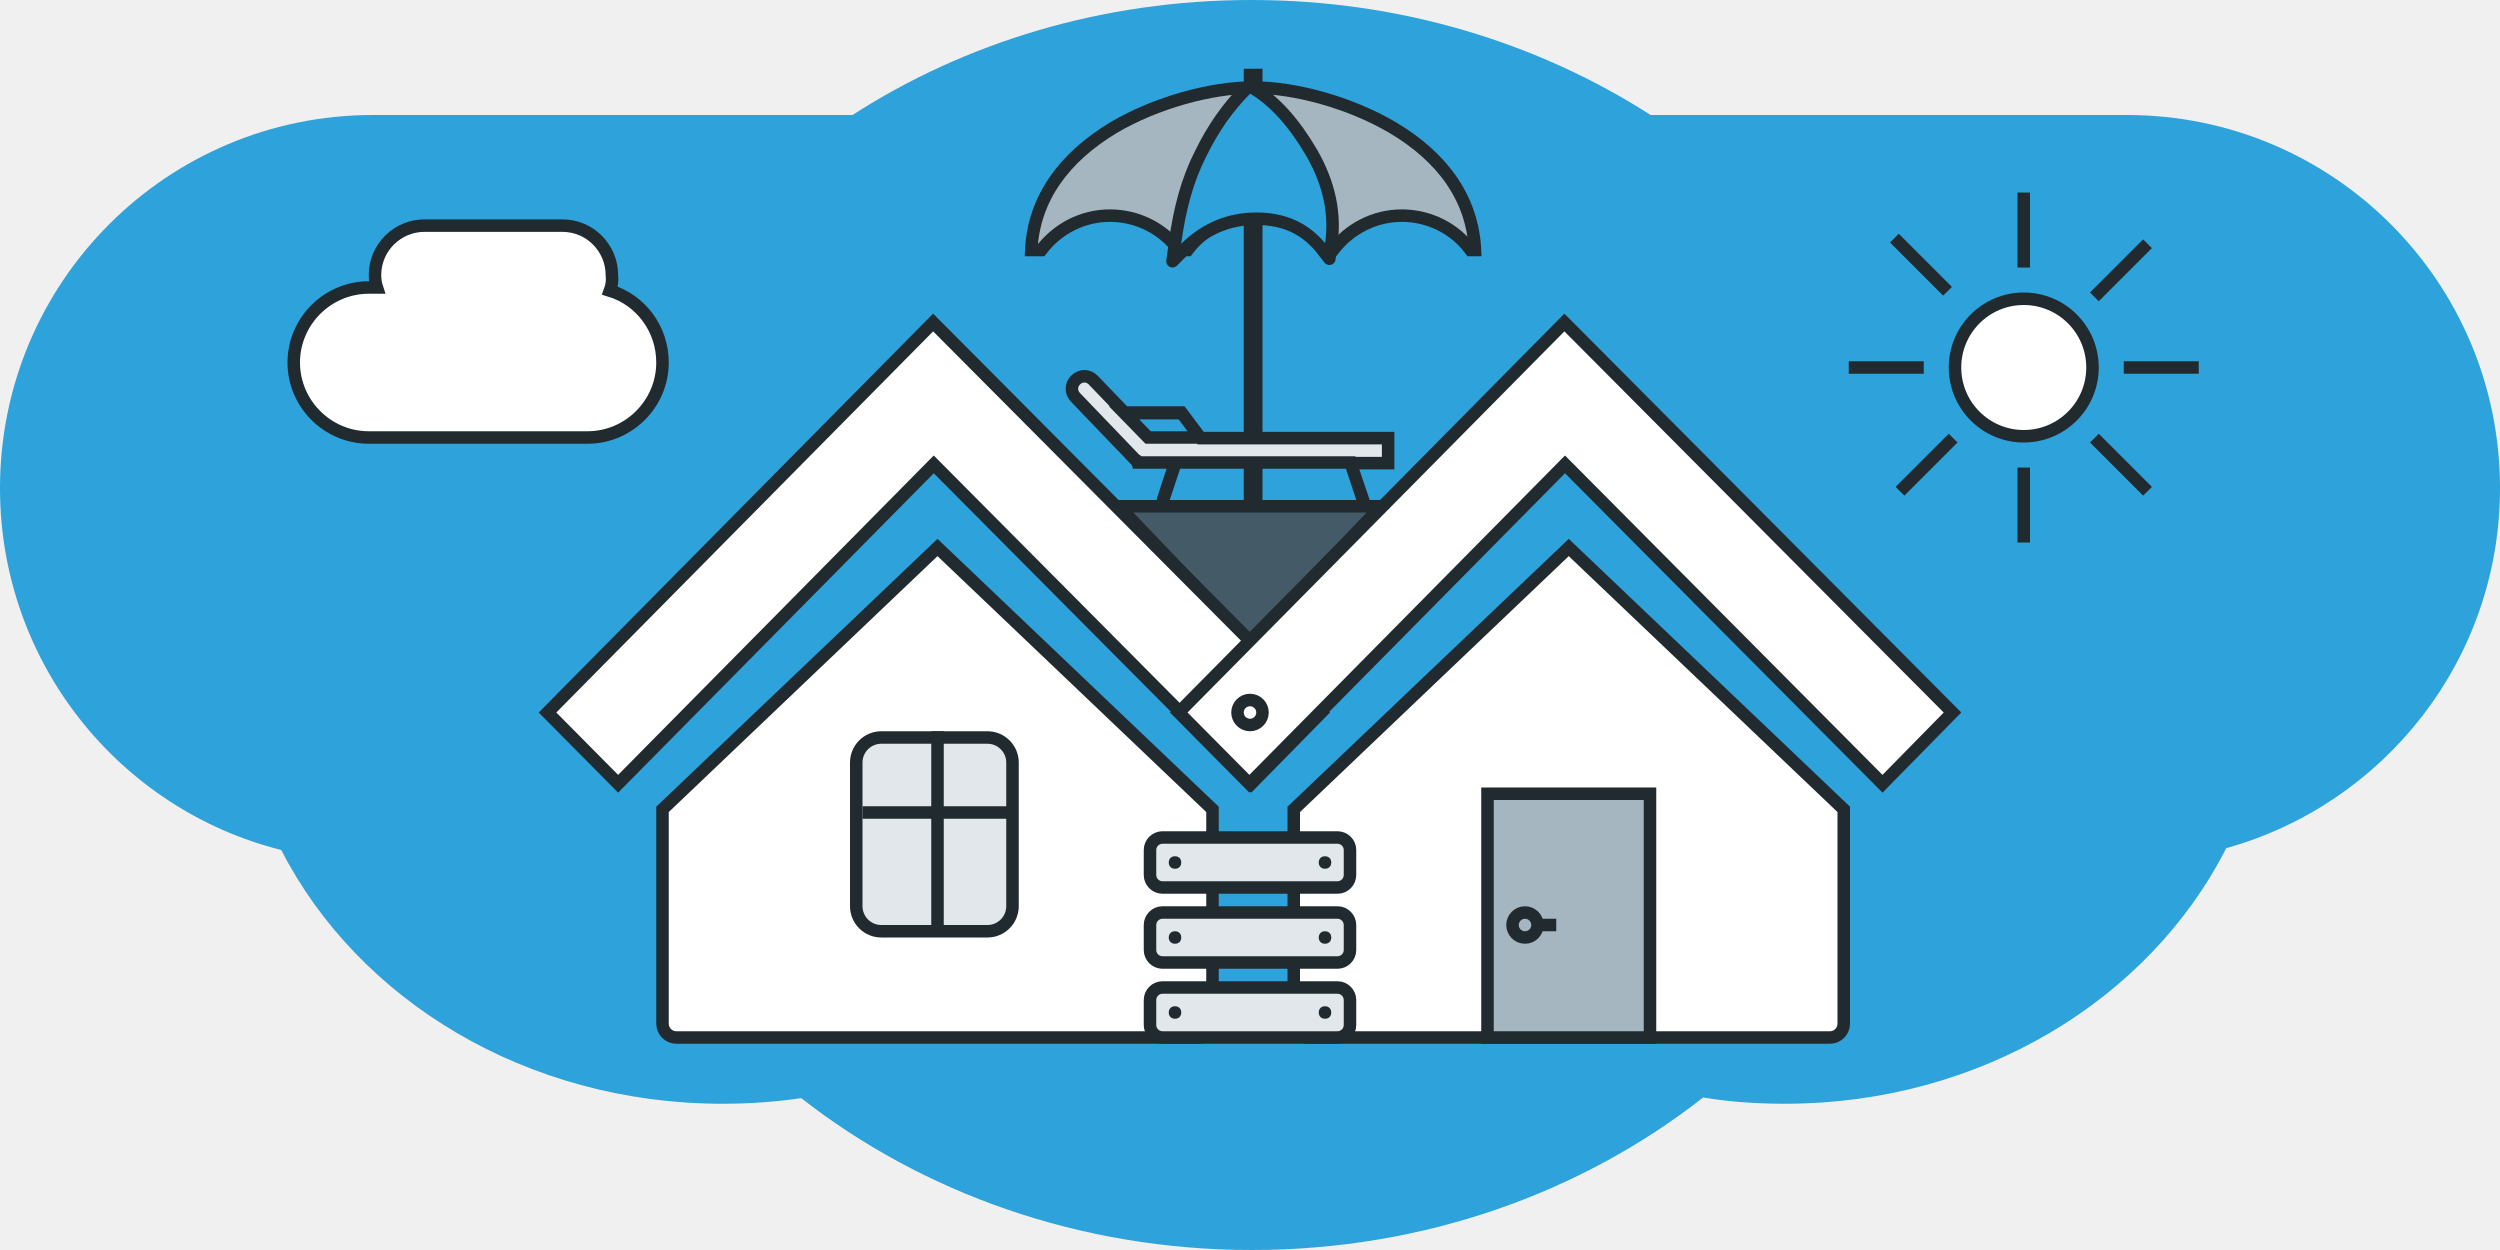
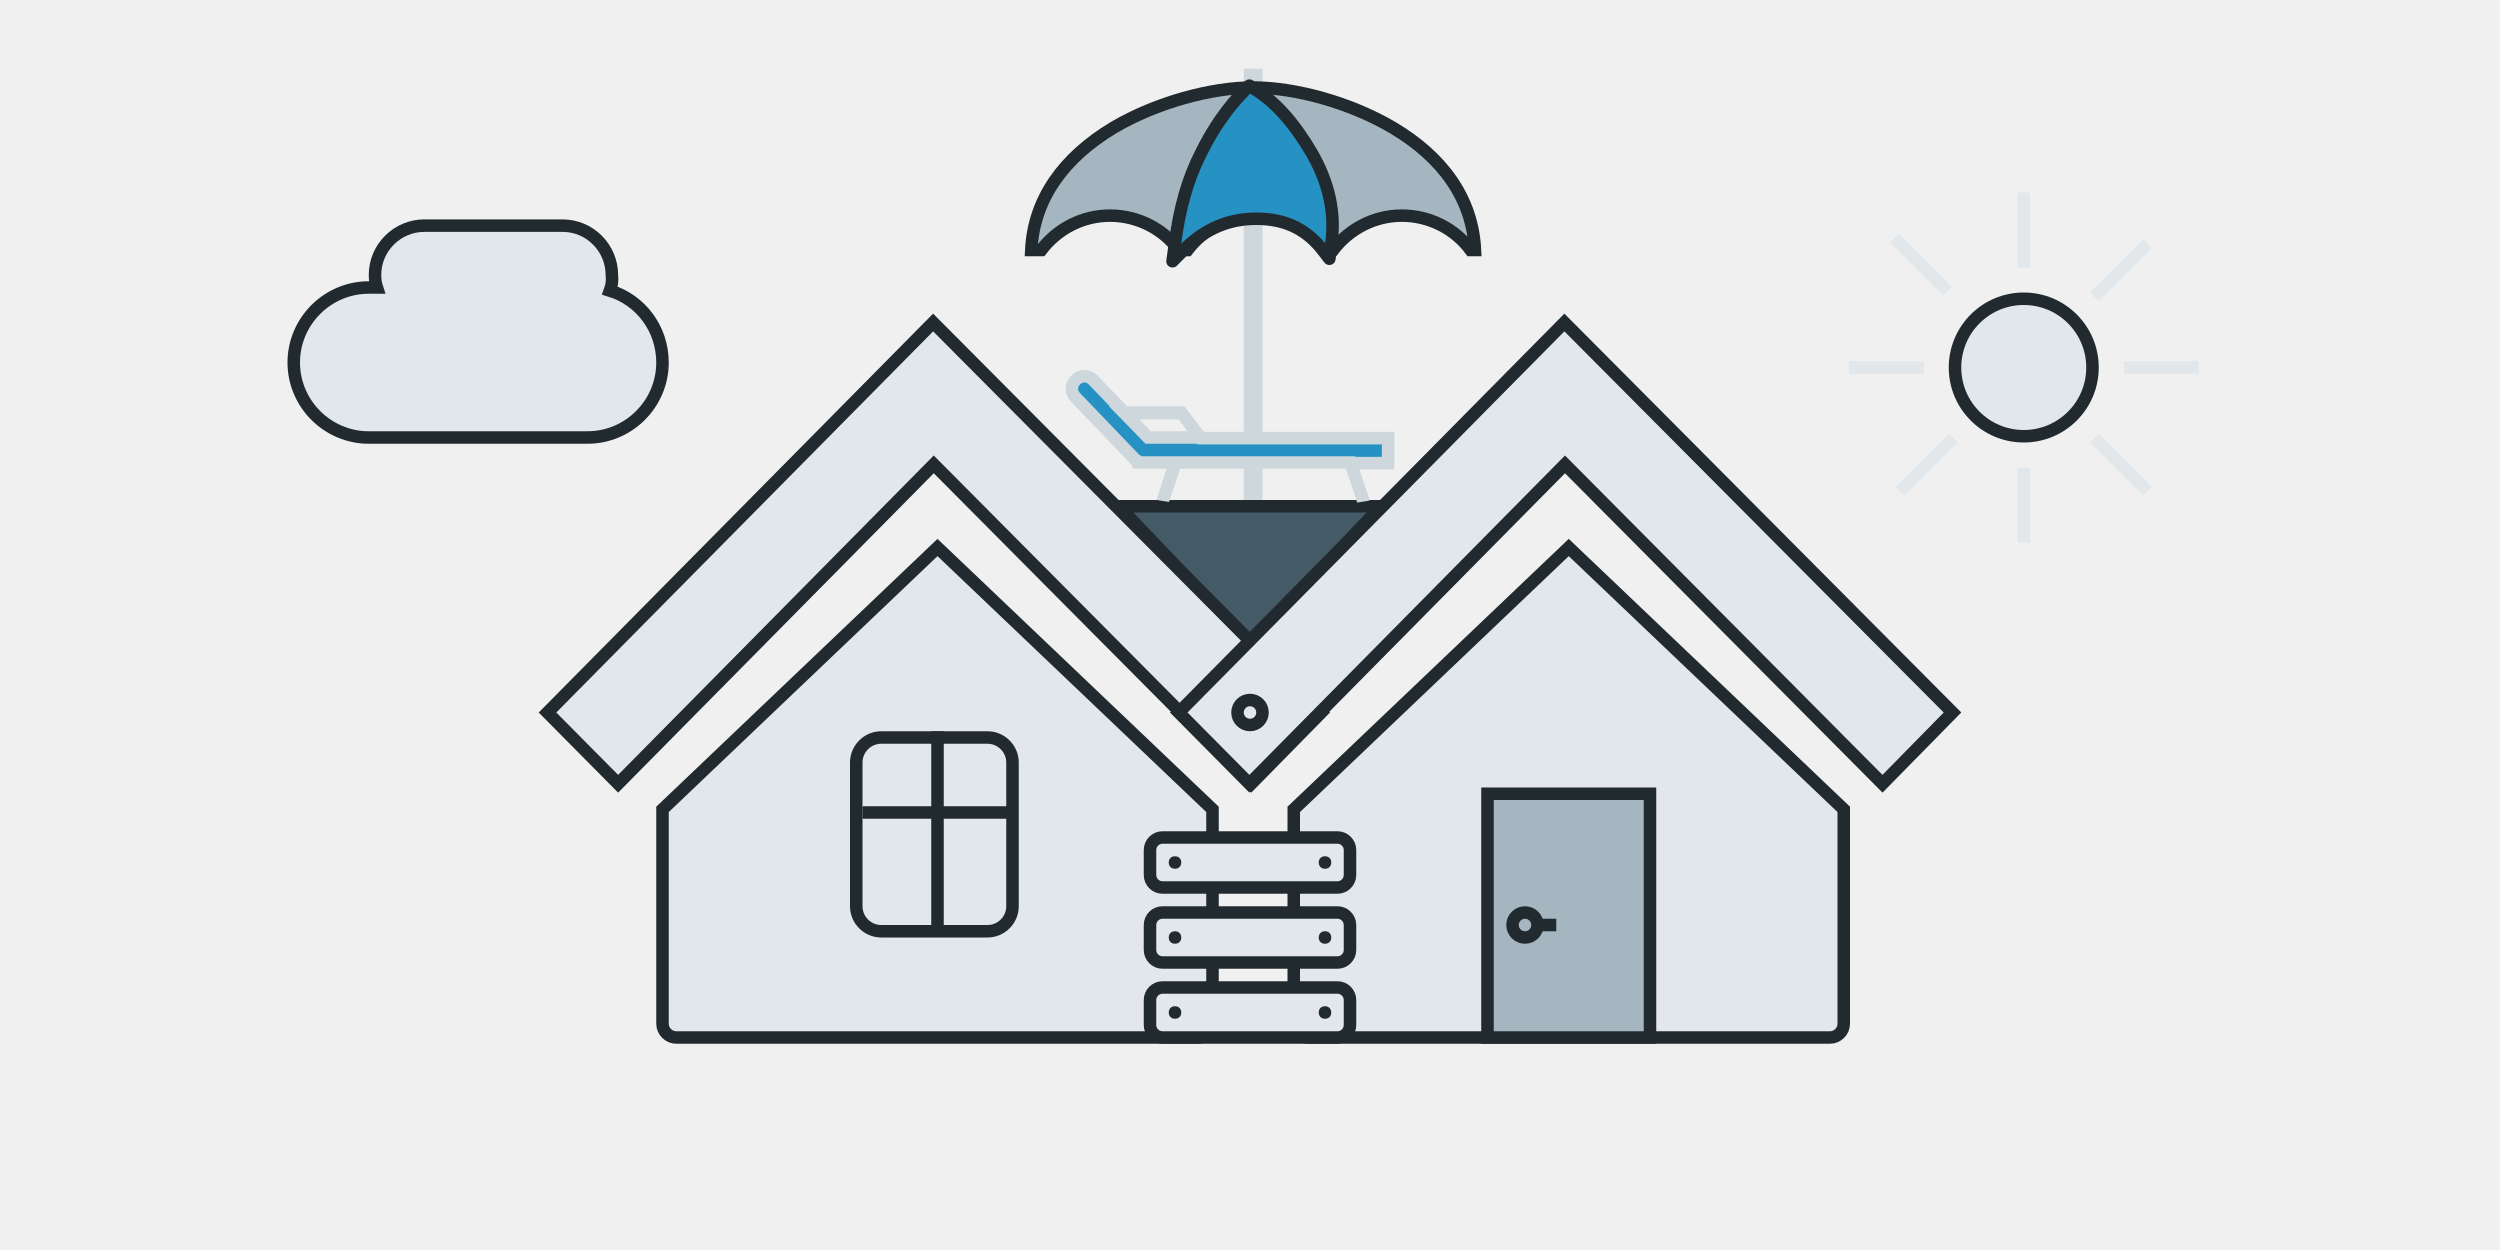
- <svg xmlns="http://www.w3.org/2000/svg" viewBox="0 0 400 200" version="1.1" id="Layer_1" x="0px" y="0px" style="enable-background:new 0 0 400 200;" xml:space="preserve">
-   <style type="text/css">
- 	.st1{fill-rule:evenodd;clip-rule:evenodd;fill:#455A67;stroke:#212A2F;stroke-width:2;stroke-linejoin:round;}
- 	.st2{fill-rule:evenodd;clip-rule:evenodd;fill:#FFFFFF;stroke:#212A2F;stroke-width:2;}
- 	.st3{fill-rule:evenodd;clip-rule:evenodd;fill:#E1E7EA;stroke:#212A2F;stroke-width:2;}
- 	.st4{fill:none;stroke:#212A2F;stroke-width:2;}
- 	.st5{fill-rule:evenodd;clip-rule:evenodd;fill:#212A2F;}
- 	.st6{fill-rule:evenodd;clip-rule:evenodd;fill:#A5B6C0;stroke:#212A2F;stroke-width:2;}
- 	.st7{fill-rule:evenodd;clip-rule:evenodd;fill:#2EA2DB;stroke:#212A2F;stroke-width:2;stroke-linejoin:round;}
- 	.st8{fill:#212A2F;}
- </style>
-   <path id="Combined-Shape" class="brand_element_cloud" fill="#2EA2DB" d="M200.2,0C224,0,246,6.8,264.1,18.4l76.2,0c33,0,59.7,26.7,59.7,59.7  c0,27.5-18.6,50.6-43.8,57.6c-12.3,24.2-39.3,40.9-70.6,40.9c-4.5,0-8.9-0.3-13.1-1c-19.4,15.2-44.6,24.4-72.2,24.4  c-27.6,0-52.8-9.2-72.1-24.3c-4.1,0.6-8.3,0.9-12.6,0.9C84.2,176.6,57.3,160,45,136c-25.9-6.5-45-30-45-57.9  c0-33,26.7-59.7,59.7-59.7l76.7,0C154.4,6.8,176.4,0,200.2,0z" />
-   <polygon id="Path-31" class="st1" points="179,81 221,81 200,103 " />
-   <path id="Home" class="st2" d="M150,87.6l44,41.9v34.3c0,1.2-1,2.2-2.2,2.2h-83.6c-1.2,0-2.2-1-2.2-2.2v-34.3L150,87.6z M149.4,74.3  l-50.5,51.1L87.6,114l61.7-62.4l62.1,62.4l-11.2,11.4L149.4,74.3z" />
-   <path id="Home_1_" class="st2" d="M251,87.6l44,41.9v34.3c0,1.2-1,2.2-2.2,2.2h-83.6c-1.2,0-2.2-1-2.2-2.2v-34.3L251,87.6z   M250.4,74.3l-50.5,51.1L188.6,114l61.7-62.4l62.1,62.4l-11.2,11.4L250.4,74.3z" />
-   <path id="Combined-Shape_1_" class="st3" d="M214,158c1.1,0,2,0.9,2,2v4c0,1.1-0.9,2-2,2h-28c-1.1,0-2-0.9-2-2v-4c0-1.1,0.9-2,2-2  H214z M186,146h28c1.1,0,2,0.9,2,2v4c0,1.1-0.9,2-2,2h-28c-1.1,0-2-0.9-2-2v-4C184,146.9,184.9,146,186,146z M214,134  c1.1,0,2,0.9,2,2v4c0,1.1-0.9,2-2,2h-28c-1.1,0-2-0.9-2-2v-4c0-1.1,0.9-2,2-2H214z" />
-   <circle id="Oval" class="st4" cx="200" cy="114" r="2" />
-   <path id="Combined-Shape_2_" class="st5" d="M212,161c0.6,0,1,0.4,1,1s-0.4,1-1,1s-1-0.4-1-1S211.4,161,212,161z M188,161  c0.6,0,1,0.4,1,1s-0.4,1-1,1s-1-0.4-1-1S187.4,161,188,161z M212,149c0.6,0,1,0.4,1,1s-0.4,1-1,1s-1-0.4-1-1S211.4,149,212,149z   M188,149c0.6,0,1,0.4,1,1s-0.4,1-1,1s-1-0.4-1-1S187.4,149,188,149z M212,137c0.6,0,1,0.4,1,1s-0.4,1-1,1s-1-0.4-1-1  S211.4,137,212,137z M188,137c0.6,0,1,0.4,1,1s-0.4,1-1,1s-1-0.4-1-1S187.4,137,188,137z" />
-   <path id="Combined-Shape_3_" class="st2" d="M97.6,46.5c4.9,1.5,8.4,6.1,8.4,11.5c0,6.6-5.4,12-12,12H59c-6.6,0-12-5.4-12-12  s5.4-12,12-12l1.3,0c-0.2-0.6-0.3-1.3-0.3-2c0-4.4,3.6-7.9,7.9-7.9h22.1c4.4,0,7.9,3.6,7.9,7.9C98,44.8,97.9,45.7,97.6,46.5z" />
-   <g id="Group-3" transform="translate(164, 11)">
-     <rect id="Rectangle" x="35" class="st5" width="3" height="69" />
-     <path id="Combined-Shape_4_" class="st6" d="M1,29l1.6,0c2.6-3.4,6.6-5.5,11-5.5c4.4,0,8.5,2.1,11,5.5H26c2.6-3.4,6.6-5.5,11-5.5   s8.5,2.1,11,5.5h1.3c2.6-3.4,6.6-5.5,11-5.5c4.4,0,8.5,2.1,11,5.5l0.7,0c-0.4-8.2-5.1-14.8-13.2-19.6C52,5.4,43.2,3,36.5,3   S21,5.4,14.2,9.4C6.2,14.2,1.4,20.8,1,29z" />
-     <path id="Rectangle_1_" class="st7" d="M36.5,3.1c3.5,2.1,6.6,5.6,9.4,10.4c2.8,4.9,3.8,9.7,3.1,14.6l-0.3,2.3l-1.4-1.8   C44.7,25.5,41.4,24,37,24c-4.4,0-8.1,1.6-11.3,4.7l-2.1,2.1l0.4-2.9c0.7-5.4,2-10.2,4.1-14.3c2-4.1,4.4-7.5,7.2-10.3l0.6-0.6   L36.5,3.1z" />
-   </g>
-   <circle id="Oval_1_" class="st2" cx="323.8" cy="58.8" r="11" />
-   <path id="Combined-Shape_5_" class="st8" d="M324.8,74.8v12h-2v-12H324.8z M311.8,69.4l1.4,1.4l-8.5,8.5l-1.4-1.4L311.8,69.4z   M335.8,69.4l8.5,8.5l-1.4,1.4l-8.5-8.5L335.8,69.4z M351.8,57.8v2h-12v-2H351.8z M307.8,57.8v2h-12v-2H307.8z M342.9,38.3l1.4,1.4  l-8.5,8.5l-1.4-1.4L342.9,38.3z M303.8,37.4l8.5,8.5l-1.4,1.4l-8.5-8.5L303.8,37.4z M324.8,30.8v12h-2v-12H324.8z" />
-   <path id="Rectangle_2_" class="st3" d="M141,118h17c2.2,0,4,1.8,4,4v23c0,2.2-1.8,4-4,4h-17c-2.2,0-4-1.8-4-4v-23  C137,119.8,138.8,118,141,118z" />
-   <rect id="Rectangle_3_" x="238" y="127" class="st6" width="26" height="39" />
-   <path id="Combined-Shape_6_" class="st3" d="M181.6,73.5l0.3,0.2L182,74c0,0,0,0,0,0l6,0l-0.4,1.3l-1.5,4.6l0,0.1c0,0,0,0,0,0  c0,0,0,0,0,0l2-6h28l0.2,0.7l1.8,5.3l0,0.1l-2-6l1.4,0l4.6,0v-4c0,0,0,0,0,0l-30,0l-3-4l-9.1,0l-5.1-5.3c-0.8-0.8-2-0.8-2.8,0  c-0.8,0.8-0.8,2,0,2.8L181.6,73.5z M218,80C218,80,218,80,218,80C218,80,218,80,218,80L218,80z M189,66l3,4l-8.3,0l-3.9-4H189z" />
-   <path id="Combined-Shape_7_" class="st8" d="M151,117v12h11v2h-11v18h-2v-18h-11v-2h11v-12H151z" />
-   <path id="Combined-Shape_8_" class="st4" d="M244,150c1.1,0,2-0.9,2-2s-0.9-2-2-2s-2,0.9-2,2S242.9,150,244,150z M246,148h3" />
+ <svg xmlns="http://www.w3.org/2000/svg" width="400" height="200" viewBox="0 0 400 200" fill="none">
+   <path fill-rule="evenodd" clip-rule="evenodd" d="M179 81H221L200 103L179 81Z" fill="#455A67" stroke="#212A2F" stroke-width="2" stroke-linejoin="round" />
+   <path fill-rule="evenodd" clip-rule="evenodd" d="M150 87.6L194 129.5V163.8C194 165 193 166 191.8 166H108.2C107 166 106 165 106 163.8V129.5L150 87.6ZM149.4 74.3L98.9 125.4L87.6 114L149.3 51.6L211.4 114L200.2 125.4L149.4 74.3Z" fill="#E1E7EA" stroke="#212A2F" stroke-width="2" />
+   <path fill-rule="evenodd" clip-rule="evenodd" d="M251 87.6L295 129.5V163.8C295 165 294 166 292.8 166H209.2C208 166 207 165 207 163.8V129.5L251 87.6ZM250.4 74.3L199.9 125.4L188.6 114L250.3 51.6L312.4 114L301.2 125.4L250.4 74.3Z" fill="#E1E7EA" stroke="#212A2F" stroke-width="2" />
+   <path fill-rule="evenodd" clip-rule="evenodd" d="M214 158C215.1 158 216 158.9 216 160V164C216 165.1 215.1 166 214 166H186C184.9 166 184 165.1 184 164V160C184 158.9 184.9 158 186 158H214ZM186 146H214C215.1 146 216 146.9 216 148V152C216 153.1 215.1 154 214 154H186C184.9 154 184 153.1 184 152V148C184 146.9 184.9 146 186 146ZM214 134C215.1 134 216 134.9 216 136V140C216 141.1 215.1 142 214 142H186C184.9 142 184 141.1 184 140V136C184 134.9 184.9 134 186 134H214Z" fill="#E1E7EA" stroke="#212A2F" stroke-width="2" />
+   <path d="M200 116C201.105 116 202 115.105 202 114C202 112.895 201.105 112 200 112C198.895 112 198 112.895 198 114C198 115.105 198.895 116 200 116Z" stroke="#212A2F" stroke-width="2" />
+   <path fill-rule="evenodd" clip-rule="evenodd" d="M212 161C212.6 161 213 161.4 213 162C213 162.6 212.6 163 212 163C211.4 163 211 162.6 211 162C211 161.4 211.4 161 212 161ZM188 161C188.6 161 189 161.4 189 162C189 162.6 188.6 163 188 163C187.4 163 187 162.6 187 162C187 161.4 187.4 161 188 161ZM212 149C212.6 149 213 149.4 213 150C213 150.6 212.6 151 212 151C211.4 151 211 150.6 211 150C211 149.4 211.4 149 212 149ZM188 149C188.6 149 189 149.4 189 150C189 150.6 188.6 151 188 151C187.4 151 187 150.6 187 150C187 149.4 187.4 149 188 149ZM212 137C212.6 137 213 137.4 213 138C213 138.6 212.6 139 212 139C211.4 139 211 138.6 211 138C211 137.4 211.4 137 212 137ZM188 137C188.6 137 189 137.4 189 138C189 138.6 188.6 139 188 139C187.4 139 187 138.6 187 138C187 137.4 187.4 137 188 137Z" fill="#212A2F" />
+   <path fill-rule="evenodd" clip-rule="evenodd" d="M97.6 46.5C102.5 48 106 52.6 106 58C106 64.6 100.6 70 94 70H59C52.4 70 47 64.6 47 58C47 51.4 52.4 46 59 46H60.3C60.1 45.4 60 44.7 60 44C60 39.6 63.6 36.1 67.9 36.1H90C94.4 36.1 97.9 39.7 97.9 44C98 44.8 97.9 45.7 97.6 46.5Z" fill="#E1E7EA" stroke="#212A2F" stroke-width="2" />
+   <path d="M202 11H199V80H202V11Z" fill="#CDD7DC" />
+   <path fill-rule="evenodd" clip-rule="evenodd" d="M165 40H166.6C169.2 36.6 173.2 34.5 177.6 34.5C182 34.5 186.1 36.6 188.6 40H190C192.6 36.6 196.6 34.5 201 34.5C205.4 34.5 209.5 36.6 212 40H213.3C215.9 36.6 219.9 34.5 224.3 34.5C228.7 34.5 232.8 36.6 235.3 40H236C235.6 31.8 230.9 25.2 222.8 20.4C216 16.4 207.2 14 200.5 14C193.8 14 185 16.4 178.2 20.4C170.2 25.2 165.4 31.8 165 40Z" fill="#A5B6C0" stroke="#212A2F" stroke-width="2" />
+   <path class="brand_element" fill-rule="evenodd" clip-rule="evenodd" d="M200.5 14.1C204 16.2 207.1 19.7 209.9 24.5C212.7 29.4 213.7 34.2 213 39.1L212.7 41.4L211.3 39.6C208.7 36.5 205.4 35 201 35C196.6 35 192.9 36.6 189.7 39.7L187.6 41.8L188 38.9C188.7 33.5 190 28.7 192.1 24.6C194.1 20.5 196.5 17.1 199.3 14.3L199.9 13.7L200.5 14.1Z" fill="#2592C3" stroke="#212A2F" stroke-width="2" stroke-linejoin="round" />
+   <path d="M323.8 69.8C329.875 69.8 334.8 64.875 334.8 58.8C334.8 52.725 329.875 47.8 323.8 47.8C317.725 47.8 312.8 52.725 312.8 58.8C312.8 64.875 317.725 69.8 323.8 69.8Z" fill="#E1E7EA" stroke="#212A2F" stroke-width="2" />
+   <path d="M324.8 74.8V86.8H322.8V74.8H324.8ZM311.8 69.4L313.2 70.8L304.7 79.3L303.3 77.9L311.8 69.4ZM335.8 69.4L344.3 77.9L342.9 79.3L334.4 70.8L335.8 69.4ZM351.8 57.8V59.8H339.8V57.8H351.8ZM307.8 57.8V59.8H295.8V57.8H307.8ZM342.9 38.3L344.3 39.7L335.8 48.2L334.4 46.8L342.9 38.3ZM303.8 37.4L312.3 45.9L310.9 47.3L302.4 38.8L303.8 37.4ZM324.8 30.8V42.8H322.8V30.8H324.8V30.8Z" fill="#E1E7EA" />
+   <path fill-rule="evenodd" clip-rule="evenodd" d="M141 118H158C160.2 118 162 119.8 162 122V145C162 147.2 160.2 149 158 149H141C138.8 149 137 147.2 137 145V122C137 119.8 138.8 118 141 118Z" fill="#E1E7EA" stroke="#212A2F" stroke-width="2" />
+   <path d="M264 127H238V166H264V127Z" fill="#A5B6C0" stroke="#212A2F" stroke-width="2" />
+   <path fill-rule="evenodd" clip-rule="evenodd" d="M181.6 73.5L181.9 73.7L182 74H188L187.6 75.3L186.1 79.9V80L188.1 74H216.1L216.3 74.7L218.1 80V80.1L216.1 74.1H217.5H222.1V70.1H192.1L189.1 66.1H180L174.9 60.8C174.1 60 172.9 60 172.1 60.8C171.3 61.6 171.3 62.8 172.1 63.6L181.6 73.5ZM189 66L192 70H183.7L179.8 66H189Z" class="brand_element" fill="#2592C3" stroke="#CDD7DC" stroke-width="2" />
+   <path d="M151 117V129H162V131H151V149H149V131H138V129H149V117H151Z" fill="#212A2F" />
+   <path d="M246 148H249M244 150C245.1 150 246 149.1 246 148C246 146.9 245.1 146 244 146C242.9 146 242 146.9 242 148C242 149.1 242.9 150 244 150Z" stroke="#212A2F" stroke-width="2" />
</svg>
